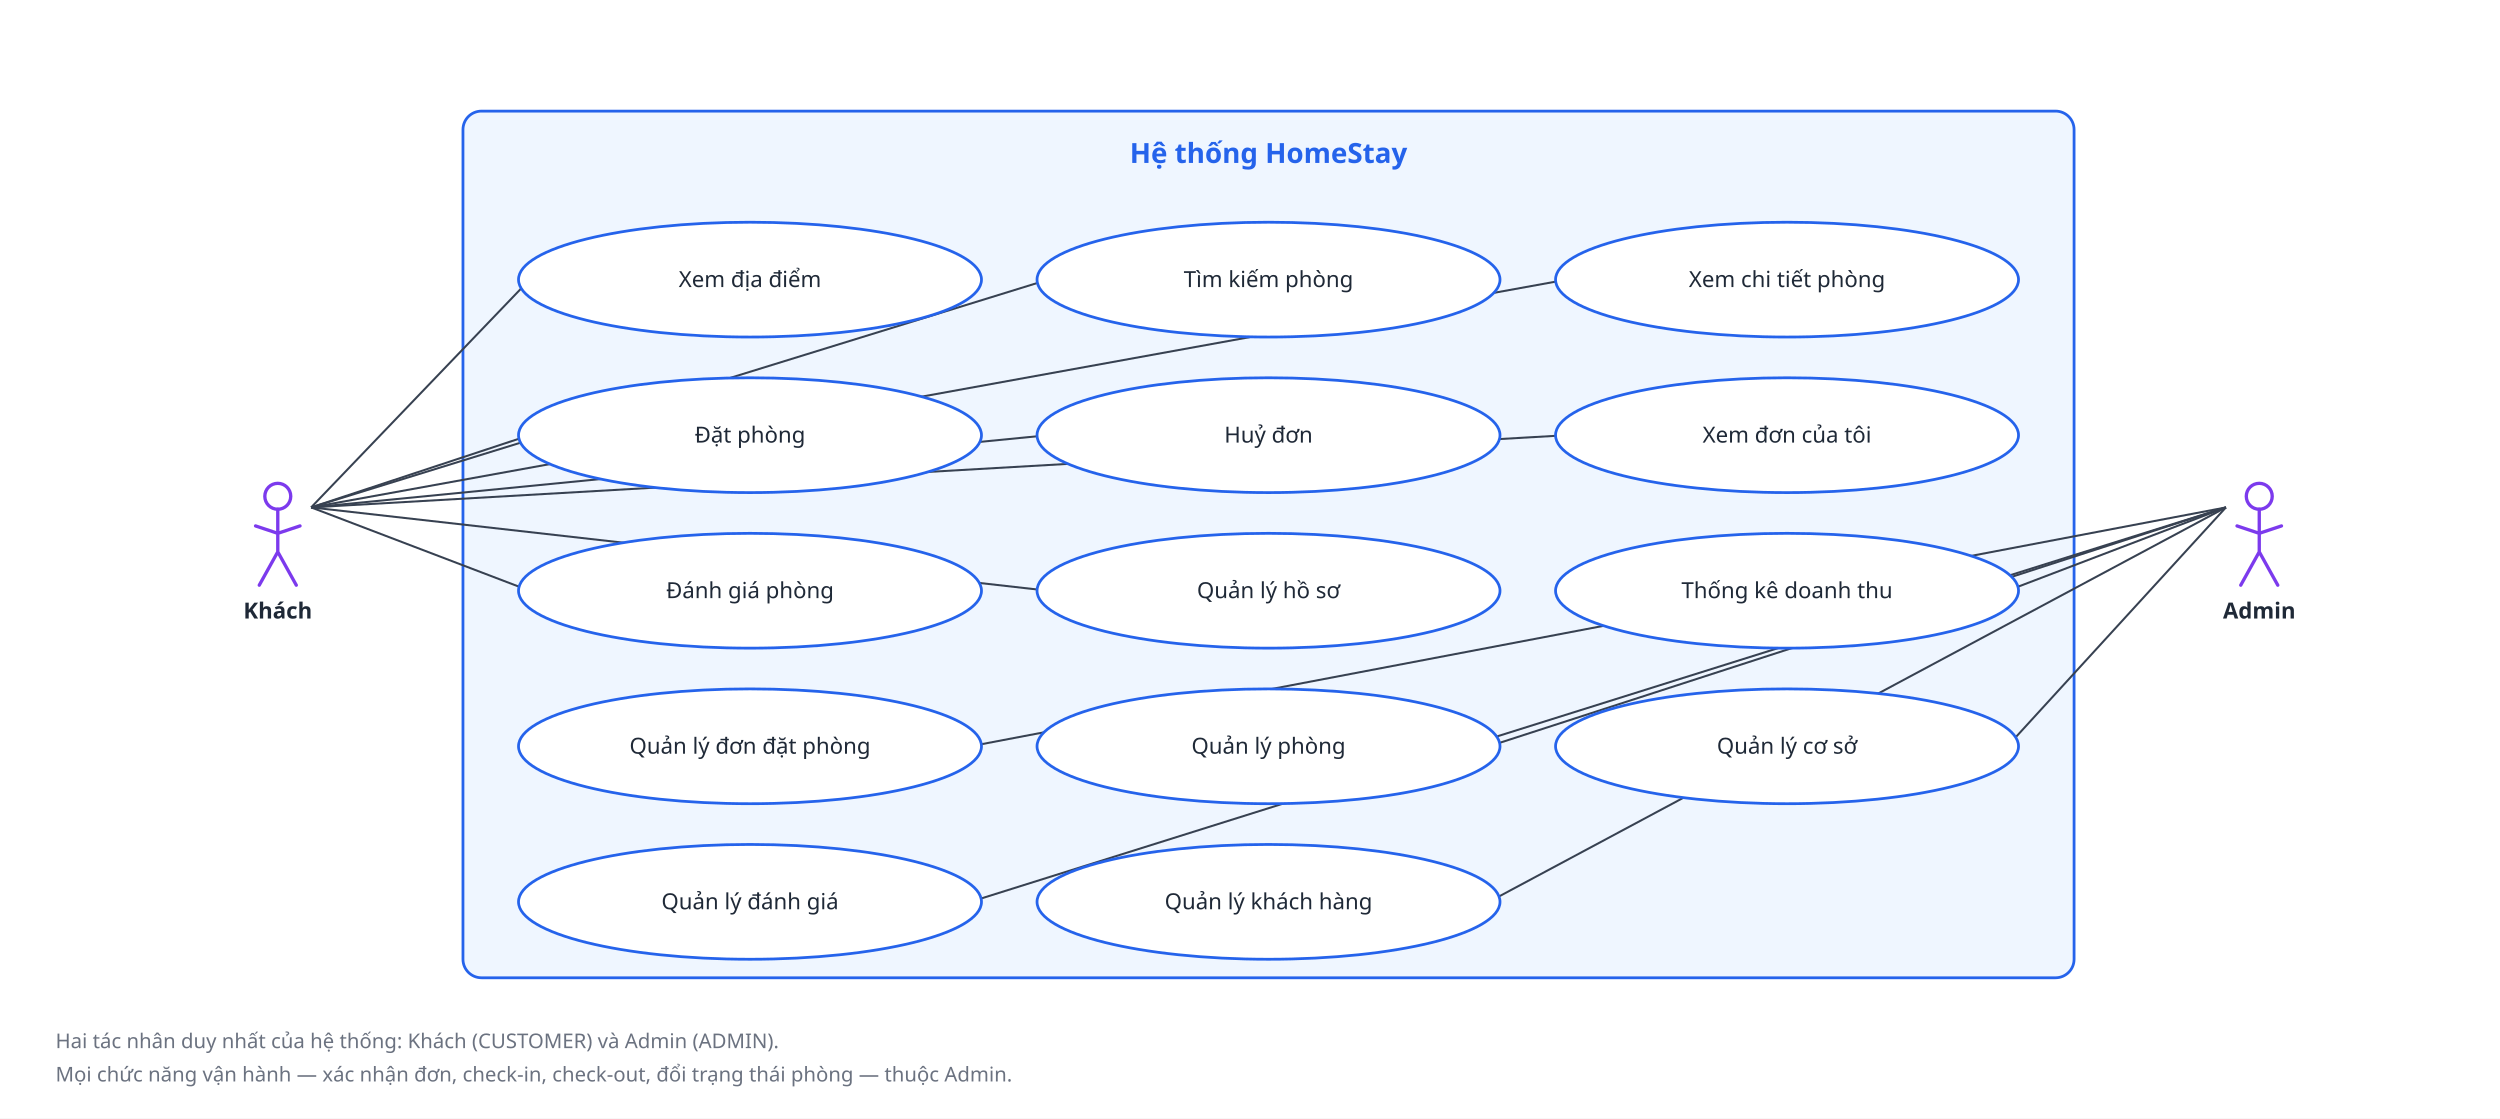
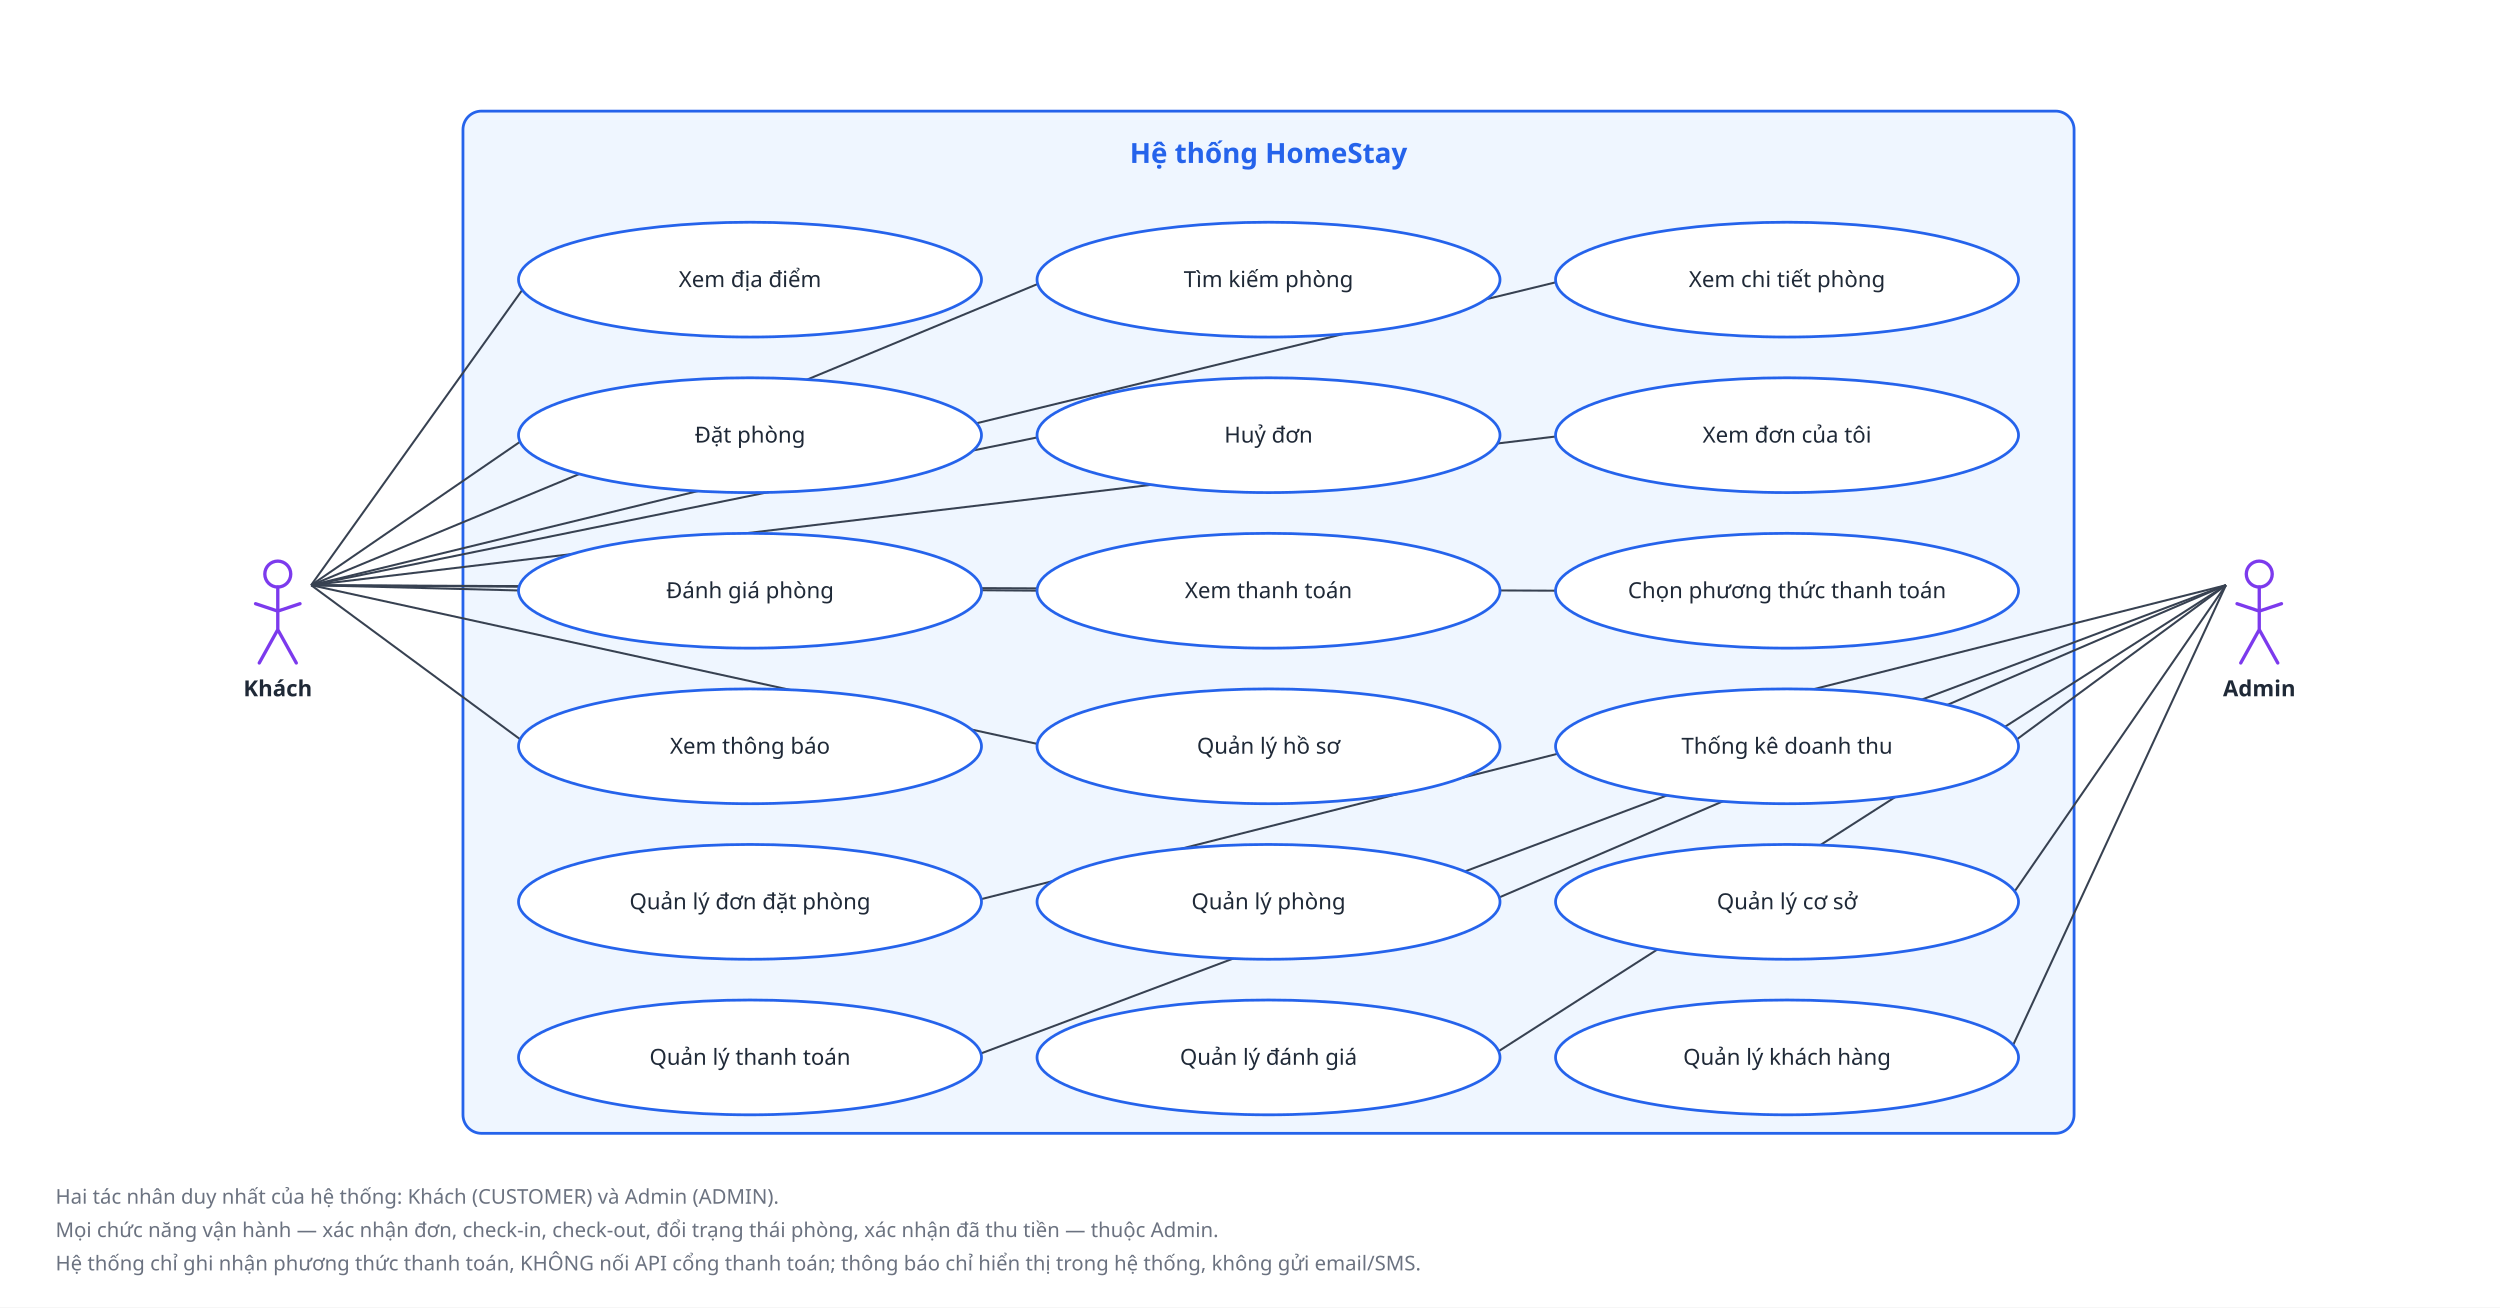
- <svg xmlns="http://www.w3.org/2000/svg" width="1350" height="604" viewBox="0 0 1350 604" font-family="'Segoe UI', 'Noto Sans', Arial, sans-serif">
-   <rect width="1350" height="604" fill="#ffffff" />
-   <rect x="250" y="60" width="870" height="468" rx="10" fill="#eff6ff" stroke="#2563eb" stroke-width="1.5" />
+ <svg xmlns="http://www.w3.org/2000/svg" width="1350" height="706" viewBox="0 0 1350 706" font-family="'Segoe UI', 'Noto Sans', Arial, sans-serif">
+   <rect width="1350" height="706" fill="#ffffff" />
+   <rect x="250" y="60" width="870" height="552" rx="10" fill="#eff6ff" stroke="#2563eb" stroke-width="1.5" />
  <text x="685" y="88" font-size="15" text-anchor="middle" fill="#2563eb" font-weight="700">Hệ thống HomeStay</text>
-   <circle cx="150" cy="268" r="7" fill="none" stroke="#7c3aed" stroke-width="1.8" />
-   <path d="M 150 275 L 150 298 M 138 284 L 150 288 L 162 284          M 150 298 L 140 316 M 150 298 L 160 316" fill="none" stroke="#7c3aed" stroke-width="1.8" stroke-linecap="round" />
-   <text x="150" y="334" font-size="12" text-anchor="middle" fill="#1f2937" font-weight="600">Khách</text>
-   <line x1="168" y1="274" x2="286" y2="151" stroke="#374151" stroke-width="1.1" />
-   <line x1="168" y1="274" x2="566" y2="151" stroke="#374151" stroke-width="1.1" />
-   <line x1="168" y1="274" x2="846" y2="151" stroke="#374151" stroke-width="1.1" />
-   <line x1="168" y1="274" x2="286" y2="235" stroke="#374151" stroke-width="1.1" />
-   <line x1="168" y1="274" x2="566" y2="235" stroke="#374151" stroke-width="1.1" />
-   <line x1="168" y1="274" x2="846" y2="235" stroke="#374151" stroke-width="1.1" />
-   <line x1="168" y1="274" x2="286" y2="319" stroke="#374151" stroke-width="1.1" />
-   <line x1="168" y1="274" x2="566" y2="319" stroke="#374151" stroke-width="1.1" />
-   <circle cx="1220" cy="268" r="7" fill="none" stroke="#7c3aed" stroke-width="1.8" />
-   <path d="M 1220 275 L 1220 298 M 1208 284 L 1220 288 L 1232 284          M 1220 298 L 1210 316 M 1220 298 L 1230 316" fill="none" stroke="#7c3aed" stroke-width="1.8" stroke-linecap="round" />
-   <text x="1220" y="334" font-size="12" text-anchor="middle" fill="#1f2937" font-weight="600">Admin</text>
-   <line x1="1202" y1="274" x2="1084" y2="319" stroke="#374151" stroke-width="1.1" />
-   <line x1="1202" y1="274" x2="524" y2="403" stroke="#374151" stroke-width="1.1" />
-   <line x1="1202" y1="274" x2="804" y2="403" stroke="#374151" stroke-width="1.1" />
-   <line x1="1202" y1="274" x2="1084" y2="403" stroke="#374151" stroke-width="1.1" />
-   <line x1="1202" y1="274" x2="524" y2="487" stroke="#374151" stroke-width="1.1" />
-   <line x1="1202" y1="274" x2="804" y2="487" stroke="#374151" stroke-width="1.1" />
+   <circle cx="150" cy="310" r="7" fill="none" stroke="#7c3aed" stroke-width="1.8" />
+   <path d="M 150 317 L 150 340 M 138 326 L 150 330 L 162 326          M 150 340 L 140 358 M 150 340 L 160 358" fill="none" stroke="#7c3aed" stroke-width="1.8" stroke-linecap="round" />
+   <text x="150" y="376" font-size="12" text-anchor="middle" fill="#1f2937" font-weight="600">Khách</text>
+   <line x1="168" y1="316" x2="286" y2="151" stroke="#374151" stroke-width="1.1" />
+   <line x1="168" y1="316" x2="566" y2="151" stroke="#374151" stroke-width="1.1" />
+   <line x1="168" y1="316" x2="846" y2="151" stroke="#374151" stroke-width="1.1" />
+   <line x1="168" y1="316" x2="286" y2="235" stroke="#374151" stroke-width="1.1" />
+   <line x1="168" y1="316" x2="566" y2="235" stroke="#374151" stroke-width="1.1" />
+   <line x1="168" y1="316" x2="846" y2="235" stroke="#374151" stroke-width="1.1" />
+   <line x1="168" y1="316" x2="286" y2="319" stroke="#374151" stroke-width="1.1" />
+   <line x1="168" y1="316" x2="566" y2="319" stroke="#374151" stroke-width="1.1" />
+   <line x1="168" y1="316" x2="846" y2="319" stroke="#374151" stroke-width="1.1" />
+   <line x1="168" y1="316" x2="286" y2="403" stroke="#374151" stroke-width="1.1" />
+   <line x1="168" y1="316" x2="566" y2="403" stroke="#374151" stroke-width="1.1" />
+   <circle cx="1220" cy="310" r="7" fill="none" stroke="#7c3aed" stroke-width="1.8" />
+   <path d="M 1220 317 L 1220 340 M 1208 326 L 1220 330 L 1232 326          M 1220 340 L 1210 358 M 1220 340 L 1230 358" fill="none" stroke="#7c3aed" stroke-width="1.8" stroke-linecap="round" />
+   <text x="1220" y="376" font-size="12" text-anchor="middle" fill="#1f2937" font-weight="600">Admin</text>
+   <line x1="1202" y1="316" x2="1084" y2="403" stroke="#374151" stroke-width="1.1" />
+   <line x1="1202" y1="316" x2="524" y2="487" stroke="#374151" stroke-width="1.1" />
+   <line x1="1202" y1="316" x2="804" y2="487" stroke="#374151" stroke-width="1.1" />
+   <line x1="1202" y1="316" x2="1084" y2="487" stroke="#374151" stroke-width="1.1" />
+   <line x1="1202" y1="316" x2="524" y2="571" stroke="#374151" stroke-width="1.1" />
+   <line x1="1202" y1="316" x2="804" y2="571" stroke="#374151" stroke-width="1.1" />
+   <line x1="1202" y1="316" x2="1084" y2="571" stroke="#374151" stroke-width="1.1" />
  <ellipse cx="405" cy="151" rx="125" ry="31" fill="#ffffff" stroke="#2563eb" stroke-width="1.5" />
  <text x="405" y="155" font-size="12" text-anchor="middle" fill="#1f2937" font-weight="400">Xem địa điểm</text>
  <ellipse cx="685" cy="151" rx="125" ry="31" fill="#ffffff" stroke="#2563eb" stroke-width="1.5" />
  <text x="685" y="155" font-size="12" text-anchor="middle" fill="#1f2937" font-weight="400">Tìm kiếm phòng</text>
  <ellipse cx="965" cy="151" rx="125" ry="31" fill="#ffffff" stroke="#2563eb" stroke-width="1.5" />
  <text x="965" y="155" font-size="12" text-anchor="middle" fill="#1f2937" font-weight="400">Xem chi tiết phòng</text>
  <ellipse cx="405" cy="235" rx="125" ry="31" fill="#ffffff" stroke="#2563eb" stroke-width="1.5" />
  <text x="405" y="239" font-size="12" text-anchor="middle" fill="#1f2937" font-weight="400">Đặt phòng</text>
  <ellipse cx="685" cy="235" rx="125" ry="31" fill="#ffffff" stroke="#2563eb" stroke-width="1.5" />
  <text x="685" y="239" font-size="12" text-anchor="middle" fill="#1f2937" font-weight="400">Huỷ đơn</text>
  <ellipse cx="965" cy="235" rx="125" ry="31" fill="#ffffff" stroke="#2563eb" stroke-width="1.5" />
  <text x="965" y="239" font-size="12" text-anchor="middle" fill="#1f2937" font-weight="400">Xem đơn của tôi</text>
  <ellipse cx="405" cy="319" rx="125" ry="31" fill="#ffffff" stroke="#2563eb" stroke-width="1.5" />
  <text x="405" y="323" font-size="12" text-anchor="middle" fill="#1f2937" font-weight="400">Đánh giá phòng</text>
  <ellipse cx="685" cy="319" rx="125" ry="31" fill="#ffffff" stroke="#2563eb" stroke-width="1.5" />
-   <text x="685" y="323" font-size="12" text-anchor="middle" fill="#1f2937" font-weight="400">Quản lý hồ sơ</text>
+   <text x="685" y="323" font-size="12" text-anchor="middle" fill="#1f2937" font-weight="400">Xem thanh toán</text>
  <ellipse cx="965" cy="319" rx="125" ry="31" fill="#ffffff" stroke="#2563eb" stroke-width="1.5" />
-   <text x="965" y="323" font-size="12" text-anchor="middle" fill="#1f2937" font-weight="400">Thống kê doanh thu</text>
+   <text x="965" y="323" font-size="12" text-anchor="middle" fill="#1f2937" font-weight="400">Chọn phương thức thanh toán</text>
  <ellipse cx="405" cy="403" rx="125" ry="31" fill="#ffffff" stroke="#2563eb" stroke-width="1.5" />
-   <text x="405" y="407" font-size="12" text-anchor="middle" fill="#1f2937" font-weight="400">Quản lý đơn đặt phòng</text>
+   <text x="405" y="407" font-size="12" text-anchor="middle" fill="#1f2937" font-weight="400">Xem thông báo</text>
  <ellipse cx="685" cy="403" rx="125" ry="31" fill="#ffffff" stroke="#2563eb" stroke-width="1.5" />
-   <text x="685" y="407" font-size="12" text-anchor="middle" fill="#1f2937" font-weight="400">Quản lý phòng</text>
+   <text x="685" y="407" font-size="12" text-anchor="middle" fill="#1f2937" font-weight="400">Quản lý hồ sơ</text>
  <ellipse cx="965" cy="403" rx="125" ry="31" fill="#ffffff" stroke="#2563eb" stroke-width="1.5" />
-   <text x="965" y="407" font-size="12" text-anchor="middle" fill="#1f2937" font-weight="400">Quản lý cơ sở</text>
+   <text x="965" y="407" font-size="12" text-anchor="middle" fill="#1f2937" font-weight="400">Thống kê doanh thu</text>
  <ellipse cx="405" cy="487" rx="125" ry="31" fill="#ffffff" stroke="#2563eb" stroke-width="1.5" />
-   <text x="405" y="491" font-size="12" text-anchor="middle" fill="#1f2937" font-weight="400">Quản lý đánh giá</text>
+   <text x="405" y="491" font-size="12" text-anchor="middle" fill="#1f2937" font-weight="400">Quản lý đơn đặt phòng</text>
  <ellipse cx="685" cy="487" rx="125" ry="31" fill="#ffffff" stroke="#2563eb" stroke-width="1.5" />
-   <text x="685" y="491" font-size="12" text-anchor="middle" fill="#1f2937" font-weight="400">Quản lý khách hàng</text>
-   <text x="30" y="566" font-size="11" text-anchor="start" fill="#6b7280" font-weight="400">Hai tác nhân duy nhất của hệ thống: Khách (CUSTOMER) và Admin (ADMIN).</text>
-   <text x="30" y="584" font-size="11" text-anchor="start" fill="#6b7280" font-weight="400">Mọi chức năng vận hành — xác nhận đơn, check-in, check-out, đổi trạng thái phòng — thuộc Admin.</text>
+   <text x="685" y="491" font-size="12" text-anchor="middle" fill="#1f2937" font-weight="400">Quản lý phòng</text>
+   <ellipse cx="965" cy="487" rx="125" ry="31" fill="#ffffff" stroke="#2563eb" stroke-width="1.5" />
+   <text x="965" y="491" font-size="12" text-anchor="middle" fill="#1f2937" font-weight="400">Quản lý cơ sở</text>
+   <ellipse cx="405" cy="571" rx="125" ry="31" fill="#ffffff" stroke="#2563eb" stroke-width="1.5" />
+   <text x="405" y="575" font-size="12" text-anchor="middle" fill="#1f2937" font-weight="400">Quản lý thanh toán</text>
+   <ellipse cx="685" cy="571" rx="125" ry="31" fill="#ffffff" stroke="#2563eb" stroke-width="1.5" />
+   <text x="685" y="575" font-size="12" text-anchor="middle" fill="#1f2937" font-weight="400">Quản lý đánh giá</text>
+   <ellipse cx="965" cy="571" rx="125" ry="31" fill="#ffffff" stroke="#2563eb" stroke-width="1.5" />
+   <text x="965" y="575" font-size="12" text-anchor="middle" fill="#1f2937" font-weight="400">Quản lý khách hàng</text>
+   <text x="30" y="650" font-size="11" text-anchor="start" fill="#6b7280" font-weight="400">Hai tác nhân duy nhất của hệ thống: Khách (CUSTOMER) và Admin (ADMIN).</text>
+   <text x="30" y="668" font-size="11" text-anchor="start" fill="#6b7280" font-weight="400">Mọi chức năng vận hành — xác nhận đơn, check-in, check-out, đổi trạng thái phòng, xác nhận đã thu tiền — thuộc Admin.</text>
+   <text x="30" y="686" font-size="11" text-anchor="start" fill="#6b7280" font-weight="400">Hệ thống chỉ ghi nhận phương thức thanh toán, KHÔNG nối API cổng thanh toán; thông báo chỉ hiển thị trong hệ thống, không gửi email/SMS.</text>
</svg>
